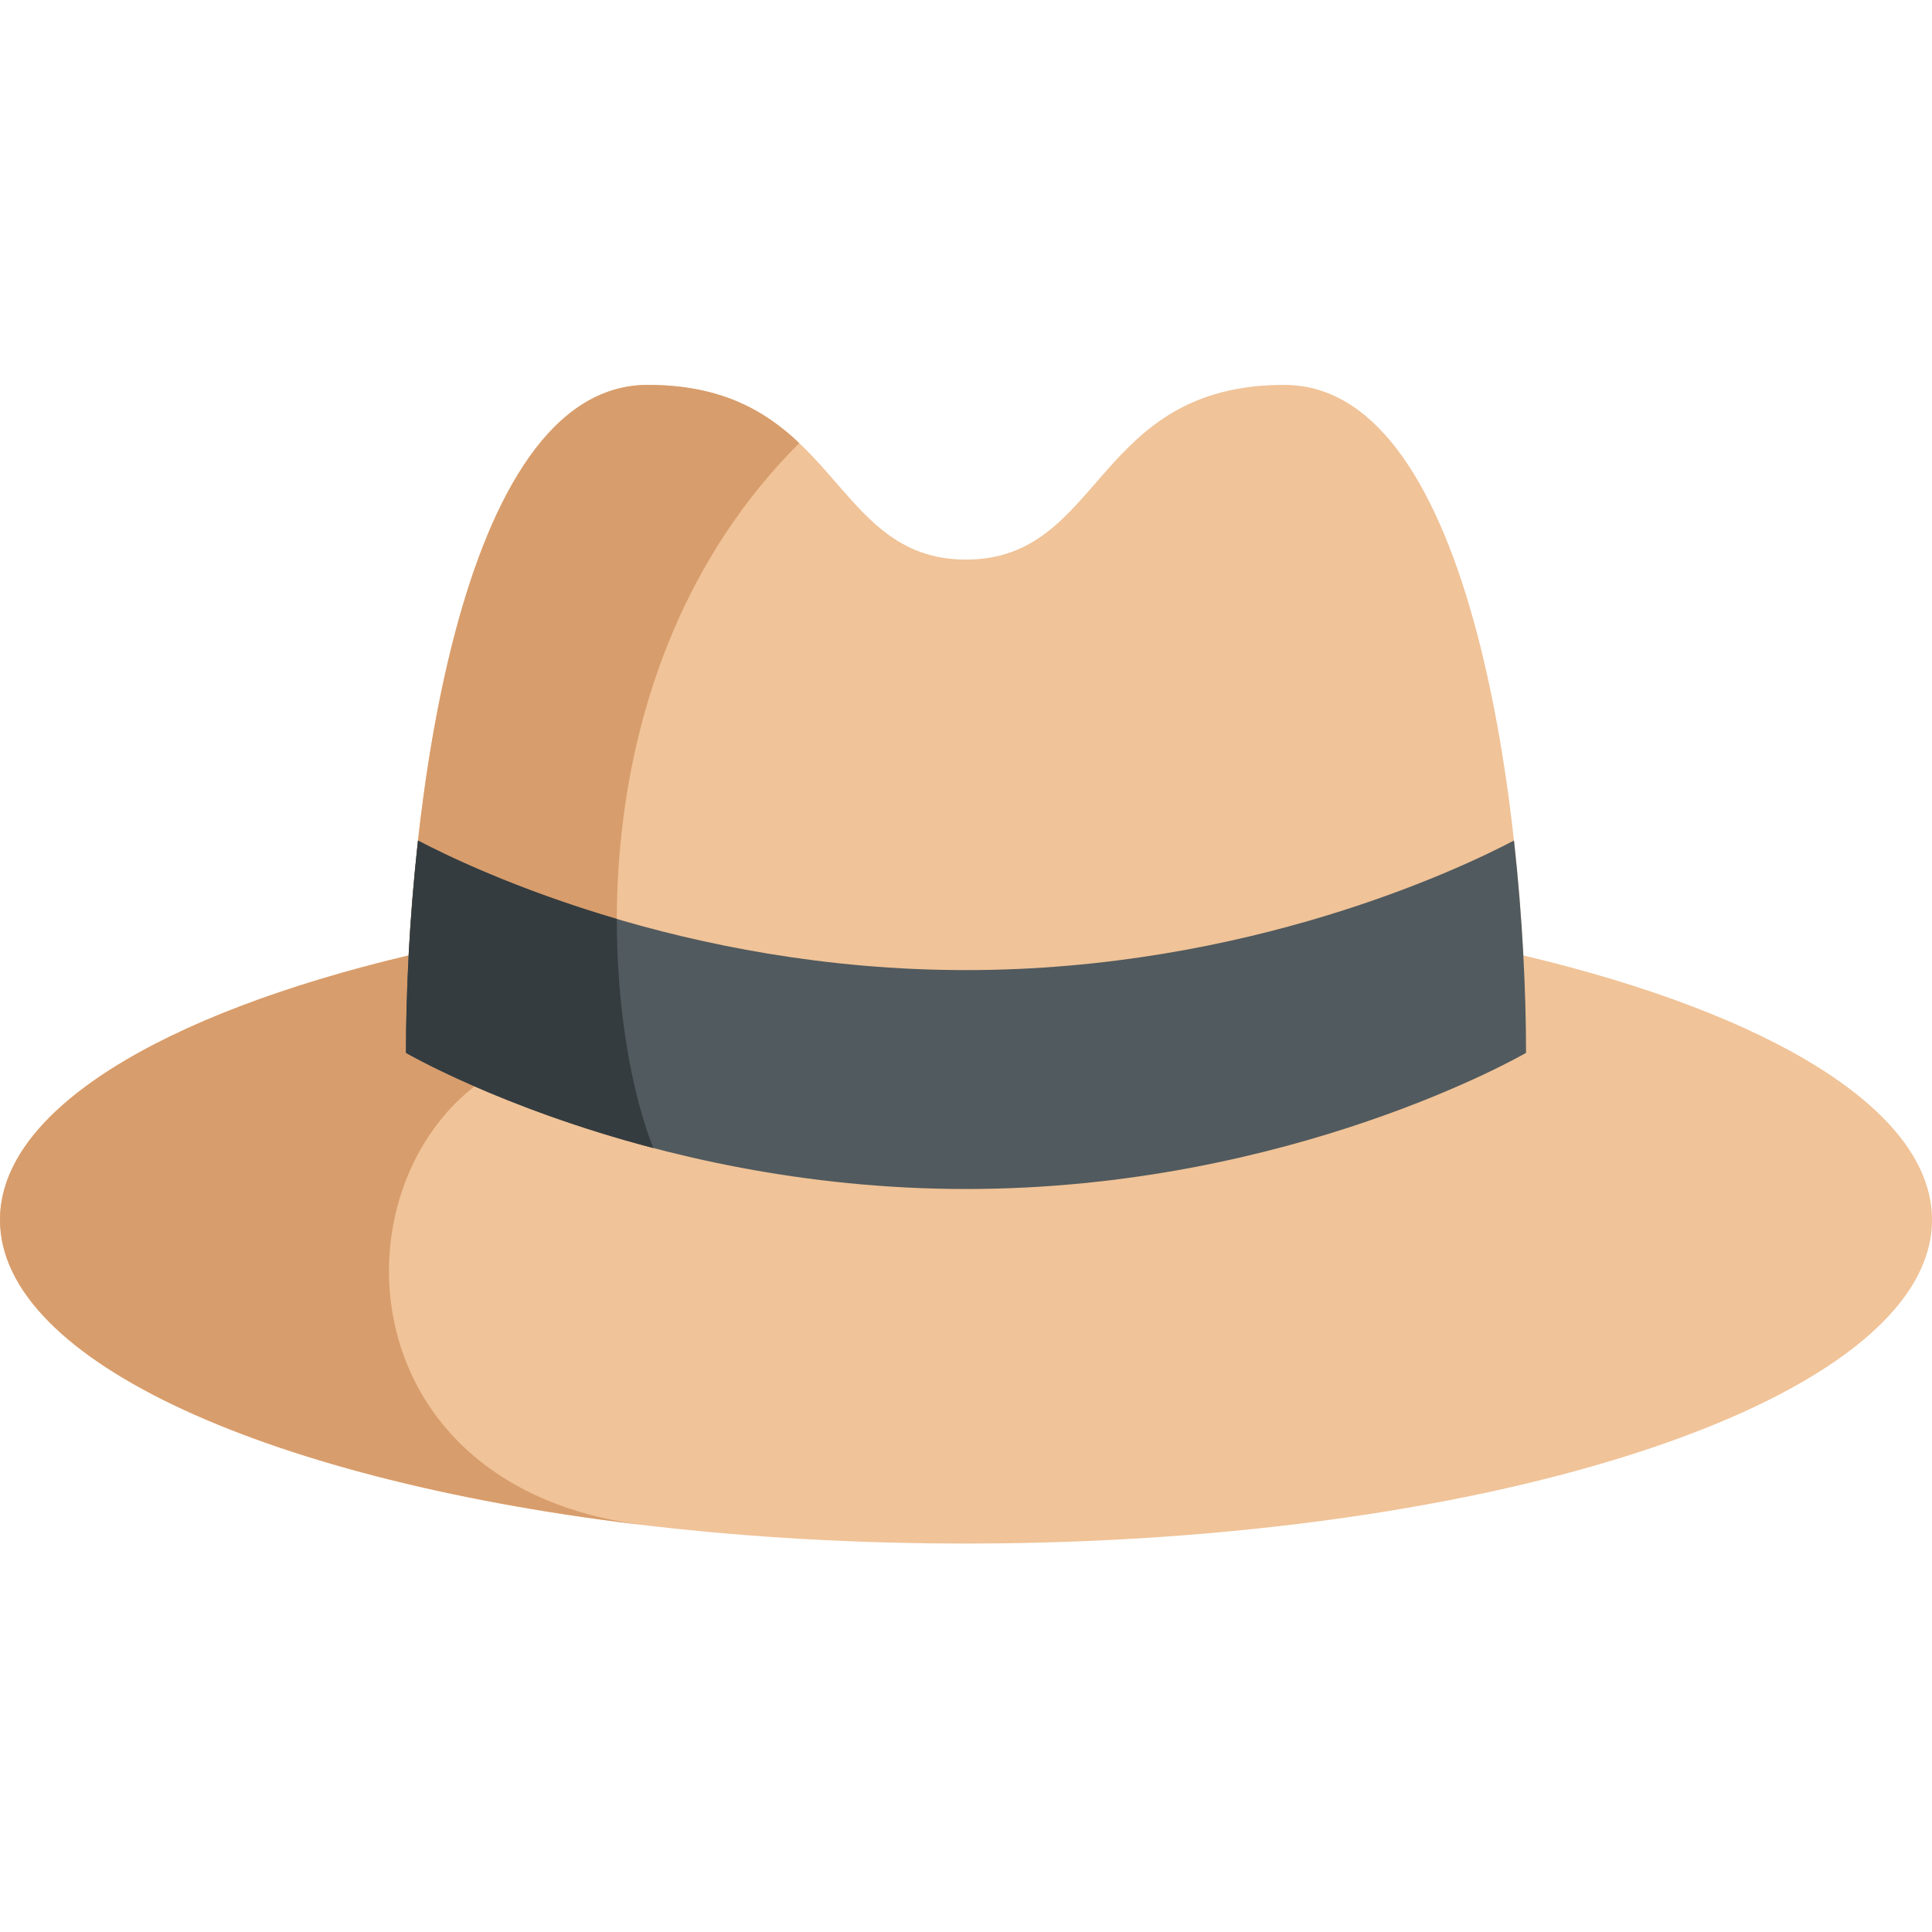
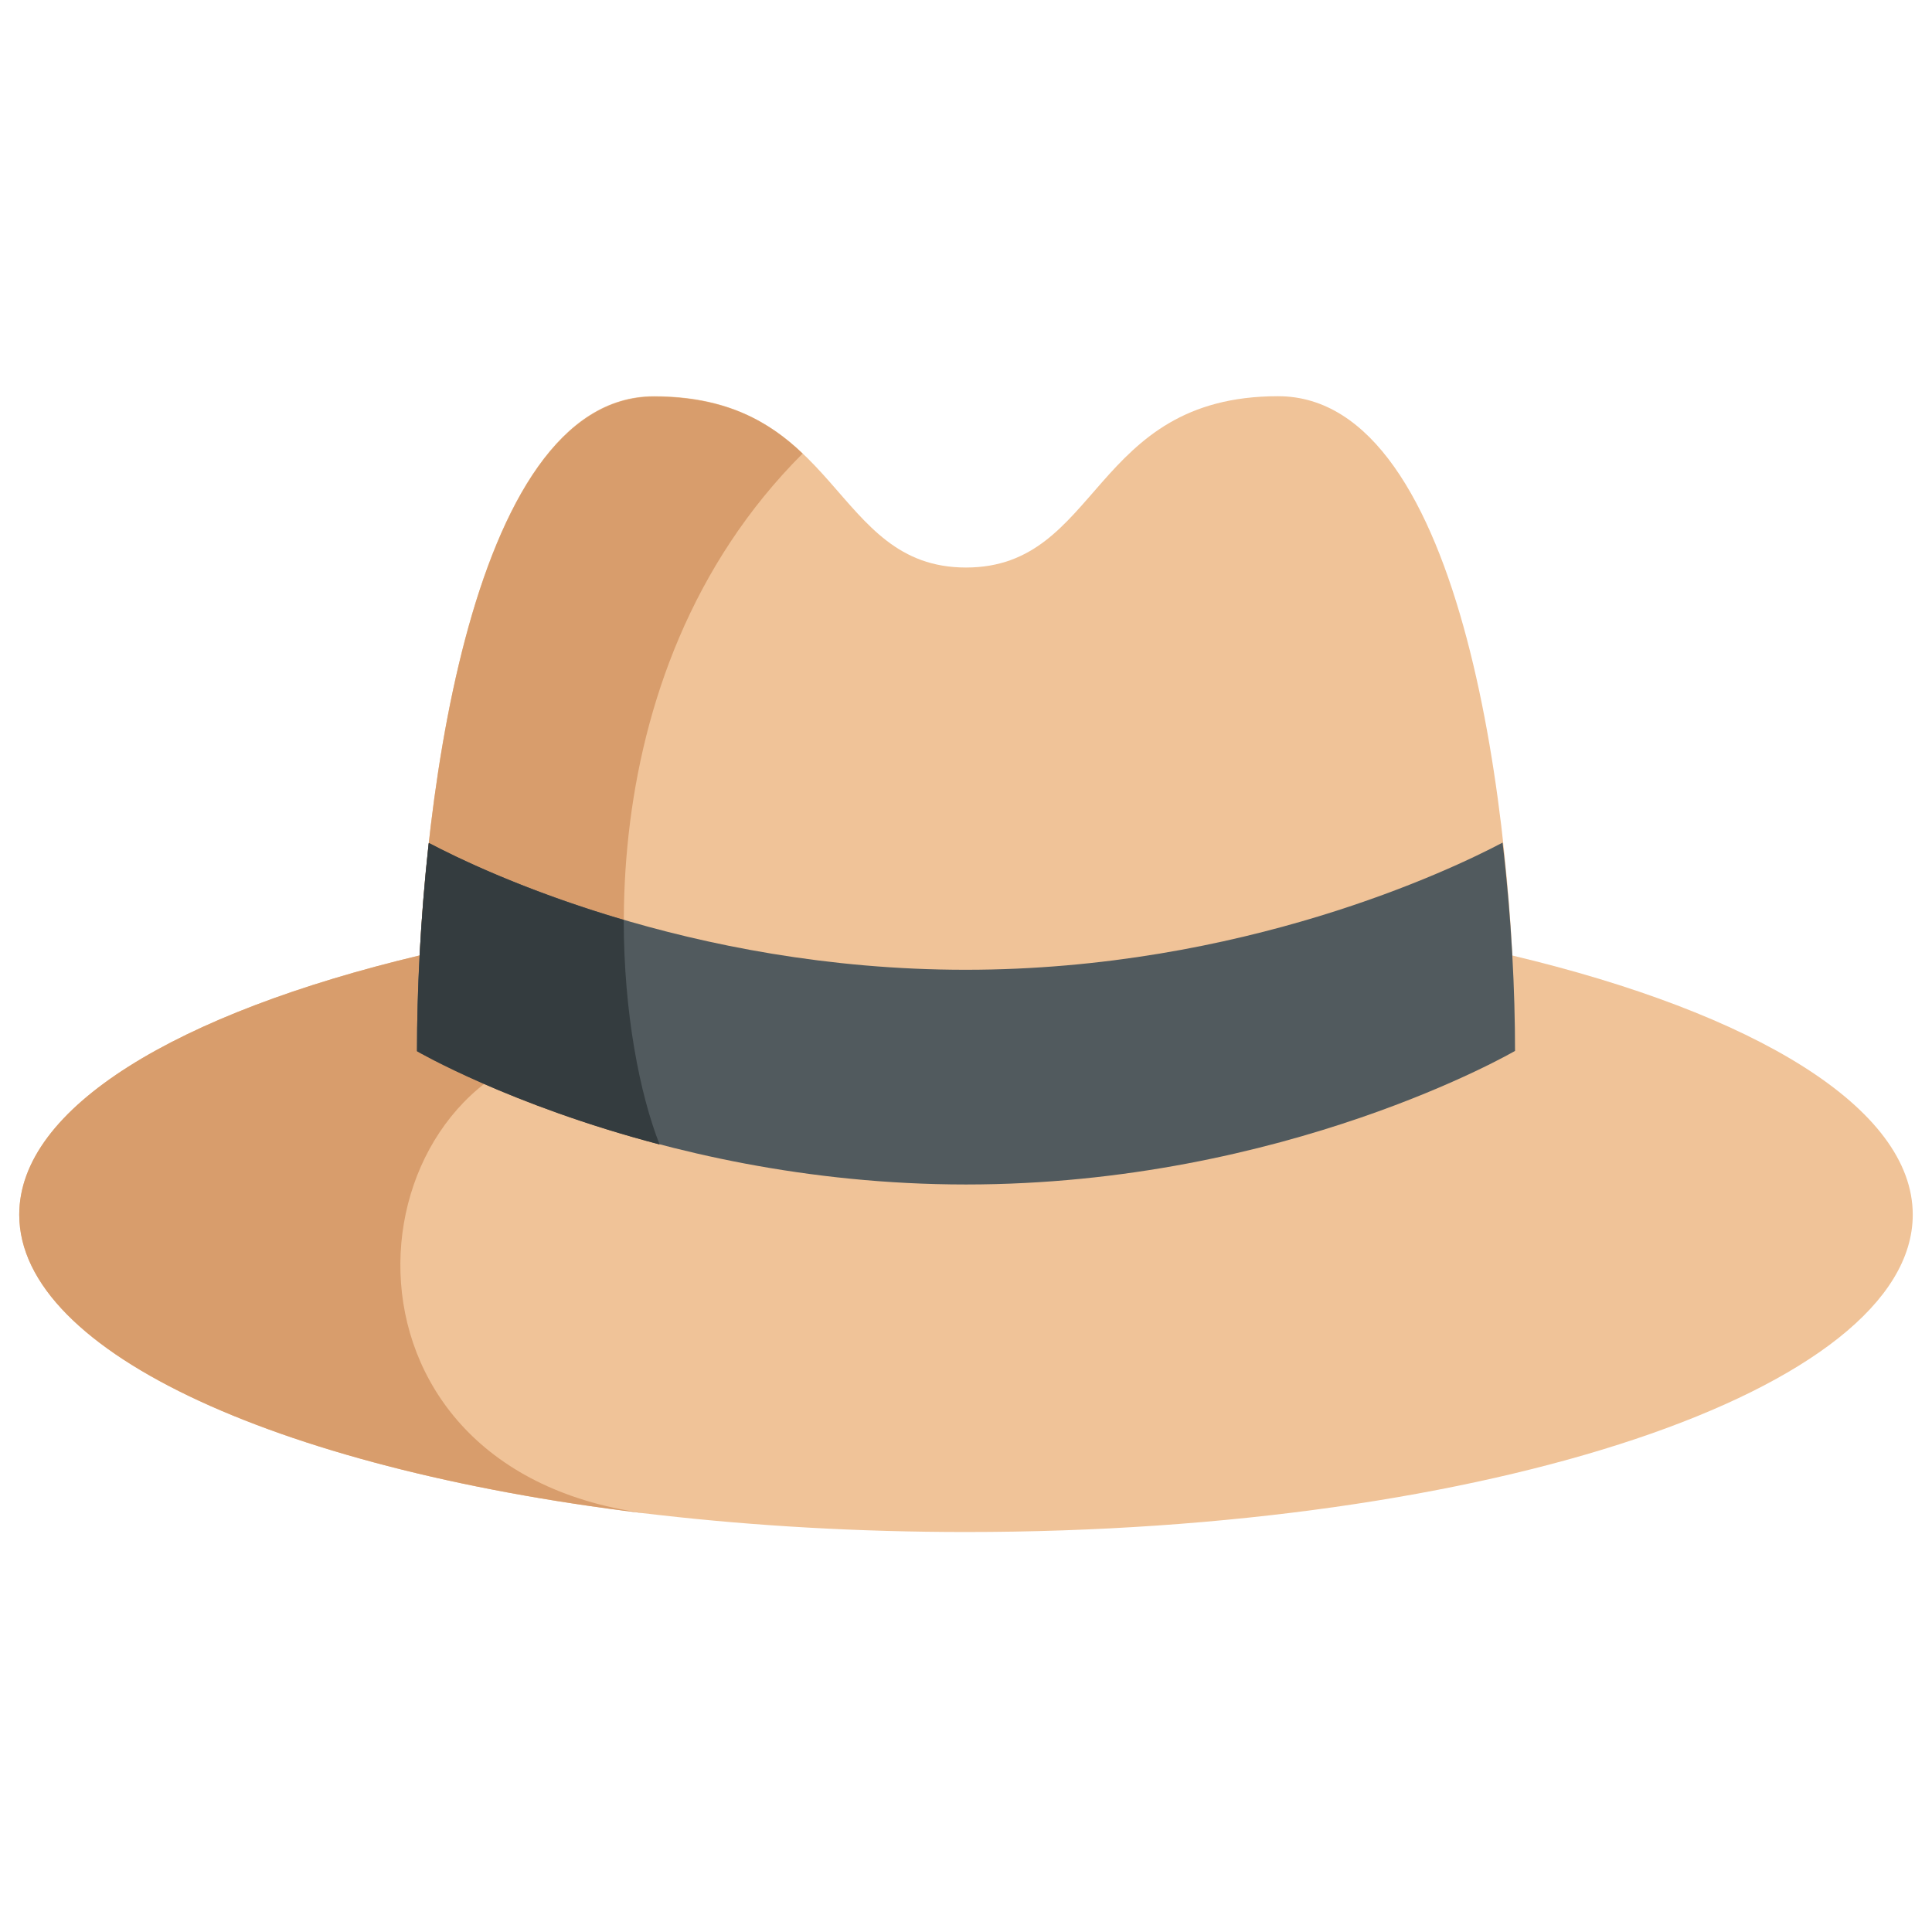
- <svg xmlns="http://www.w3.org/2000/svg" height="512pt" viewBox="0 -102 512 512" width="512pt">
-   <path d="m512 221.27c0 47.375-114.613 85.785-256 85.785-29.027 0-56.926-1.617-82.934-4.598-100.688-11.555-173.066-43.539-173.066-81.188 0-28.945 42.77-54.531 108.281-70.07h295.426c65.516 15.539 108.293 41.125 108.293 70.07zm0 0" fill="#f0c398" />
-   <path d="m173.086 302.449-.02.008c-100.688-11.555-173.066-43.539-173.066-81.188 0-28.945 42.77-54.531 108.281-70.07h51.234c4.973 12.602 2.84 21.797-11.086 24.461-60.594 11.566-68.086 117.102 24.656 126.789zm0 0" fill="#d89d6c" />
-   <path d="m255.996 213.102c86.473 0 148.422-36.086 148.422-36.086 0-61.273-13.492-177.016-64.09-177.016-50.602 0-47.906 46.297-84.332 46.297-36.422 0-33.73-46.297-84.328-46.297-50.602 0-64.094 115.742-64.094 177.016 0 0 61.949 36.086 148.422 36.086zm0 0" fill="#f0c398" />
-   <path d="m211.805 15.426c-60.059 60.055-52.48 152.059-38.664 186.816-40.5-10.625-65.566-25.223-65.566-25.223 0-61.273 13.488-177.016 64.082-177.016 19.574 0 31.172 6.926 40.148 15.422zm0 0" fill="#d89d6c" />
-   <path d="m404.418 177.016s-61.941 36.082-148.414 36.082c-86.477 0-148.418-36.082-148.418-36.082 0-16.039.93-35.809 3.195-56.254 13.742 7.219 70.27 34.324 145.223 34.324 74.938 0 131.469-27.105 145.207-34.336h.012c2.266 20.457 3.195 40.227 3.195 56.266zm0 0" fill="#515a5e" />
-   <path d="m110.742 121.047c-2.25 20.344-3.168 40.008-3.168 55.969 0 0 25.066 14.598 65.566 25.227-5.332-13.418-9.73-35.363-9.676-60.707-26.836-7.898-45.543-17.023-52.684-20.777-.008.094-.027.195-.039.289zm0 0" fill="#343c3f" />
+ <svg xmlns="http://www.w3.org/2000/svg" version="1.1" id="Calque_1" x="0px" y="0px" viewBox="0 0 512 512" style="enable-background:new 0 0 512 512;" xml:space="preserve">
+   <style type="text/css">
+ 	.st0{fill:#F0C398;}
+ 	.st1{fill:#D89D6C;}
+ 	.st2{fill:#515A5E;}
+ 	.st3{fill:#343C3F;}
+ </style>
+   <g>
+     <path class="st0" d="M506.9,321.9c0,46.4-112.3,84.1-250.9,84.1c-28.4,0-55.8-1.6-81.3-4.5C76,390.2,5.1,358.8,5.1,321.9   c0-28.4,41.9-53.4,106.1-68.7h289.5C465,268.5,506.9,293.6,506.9,321.9z" />
+     <path class="st1" d="M174.7,401.5L174.7,401.5C76,390.2,5.1,358.8,5.1,321.9c0-28.4,41.9-53.4,106.1-68.7h50.2   c4.9,12.4,2.8,21.4-10.9,24C91.2,288.6,83.8,392,174.7,401.5z" />
+     <path class="st0" d="M256,313.9c84.8,0,145.5-35.4,145.5-35.4c0-60.1-13.2-173.5-62.8-173.5c-49.6,0-47,45.4-82.7,45.4   c-35.7,0-33.1-45.4-82.7-45.4c-49.6,0-62.8,113.4-62.8,173.5C110.5,278.5,171.2,313.9,256,313.9z" />
+     <path class="st1" d="M212.7,120.2c-58.9,58.9-51.4,149-37.9,183.1c-39.7-10.4-64.3-24.7-64.3-24.7c0-60.1,13.2-173.5,62.8-173.5   C192.5,105.1,203.9,111.8,212.7,120.2z" />
+     <path class="st2" d="M401.5,278.5c0,0-60.7,35.4-145.5,35.4c-84.8,0-145.5-35.4-145.5-35.4c0-15.7,0.9-35.1,3.1-55.1   c13.5,7.1,68.9,33.6,142.3,33.6c73.4,0,128.9-26.6,142.3-33.7h0C400.6,243.5,401.5,262.8,401.5,278.5z" />
+     <path class="st3" d="M113.6,223.7c-2.2,19.9-3.1,39.2-3.1,54.9c0,0,24.6,14.3,64.3,24.7c-5.2-13.2-9.5-34.7-9.5-59.5   c-26.3-7.7-44.6-16.7-51.6-20.4C113.7,223.5,113.6,223.6,113.6,223.7z" />
+   </g>
</svg>
